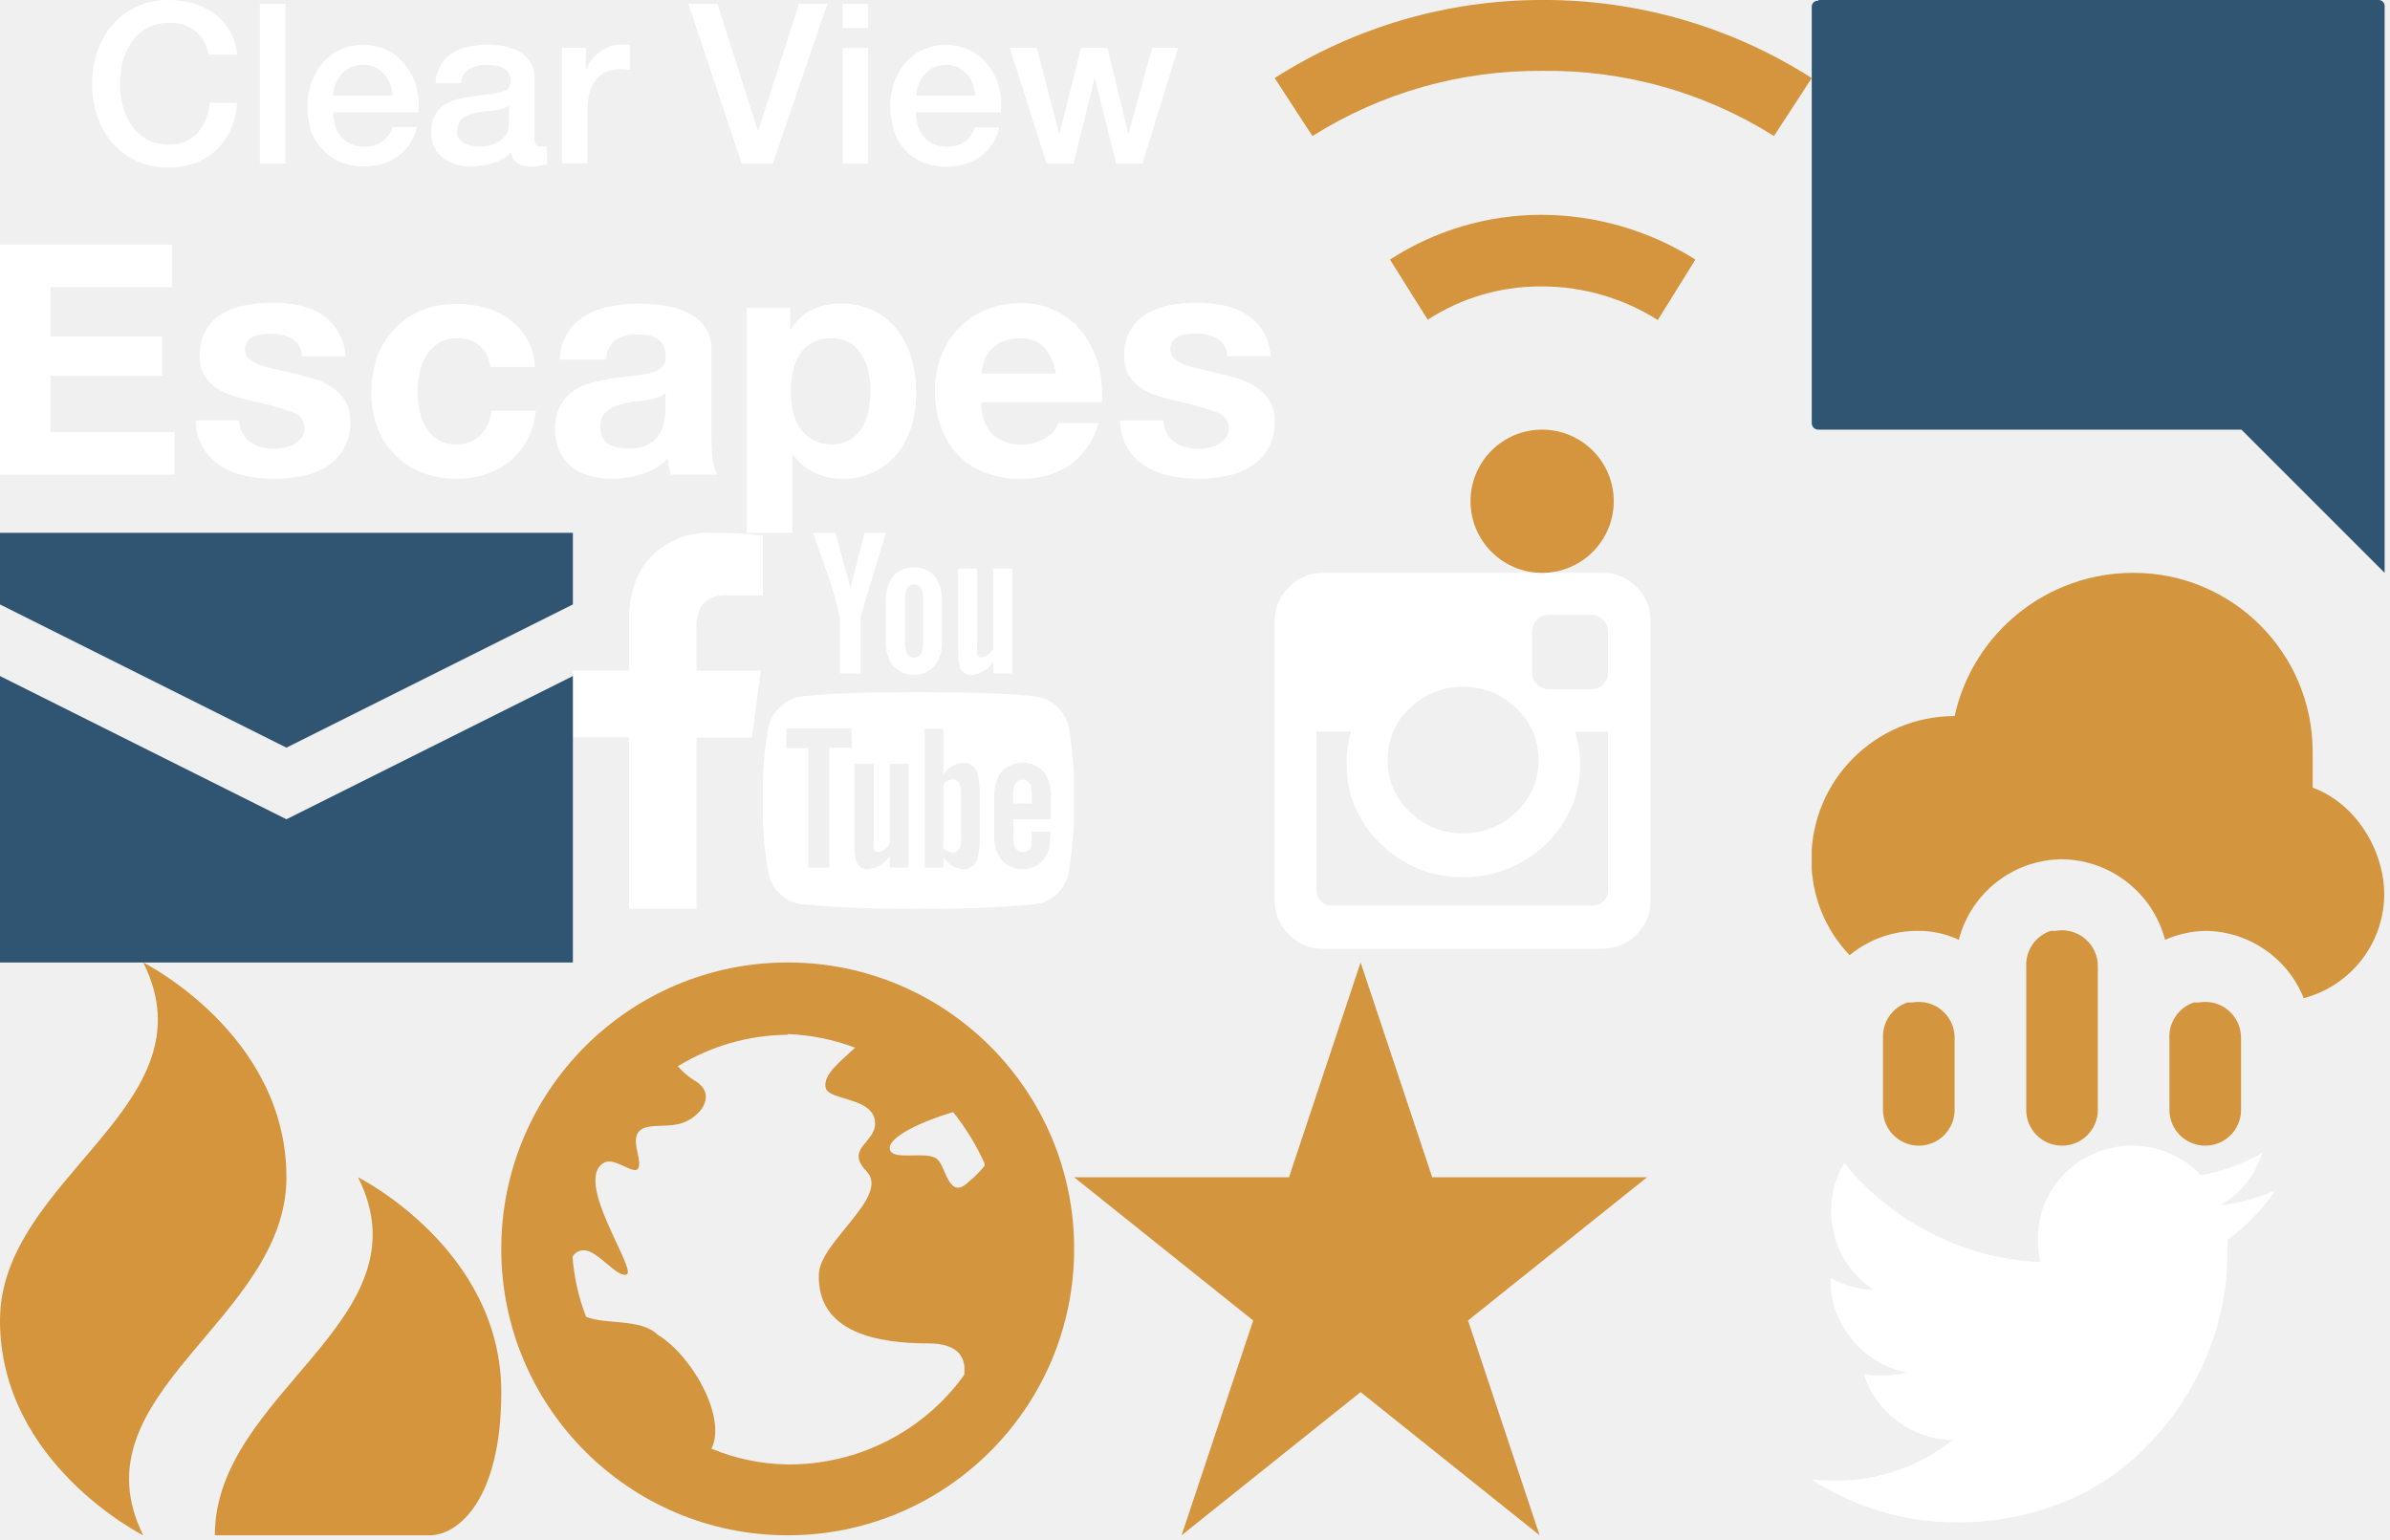
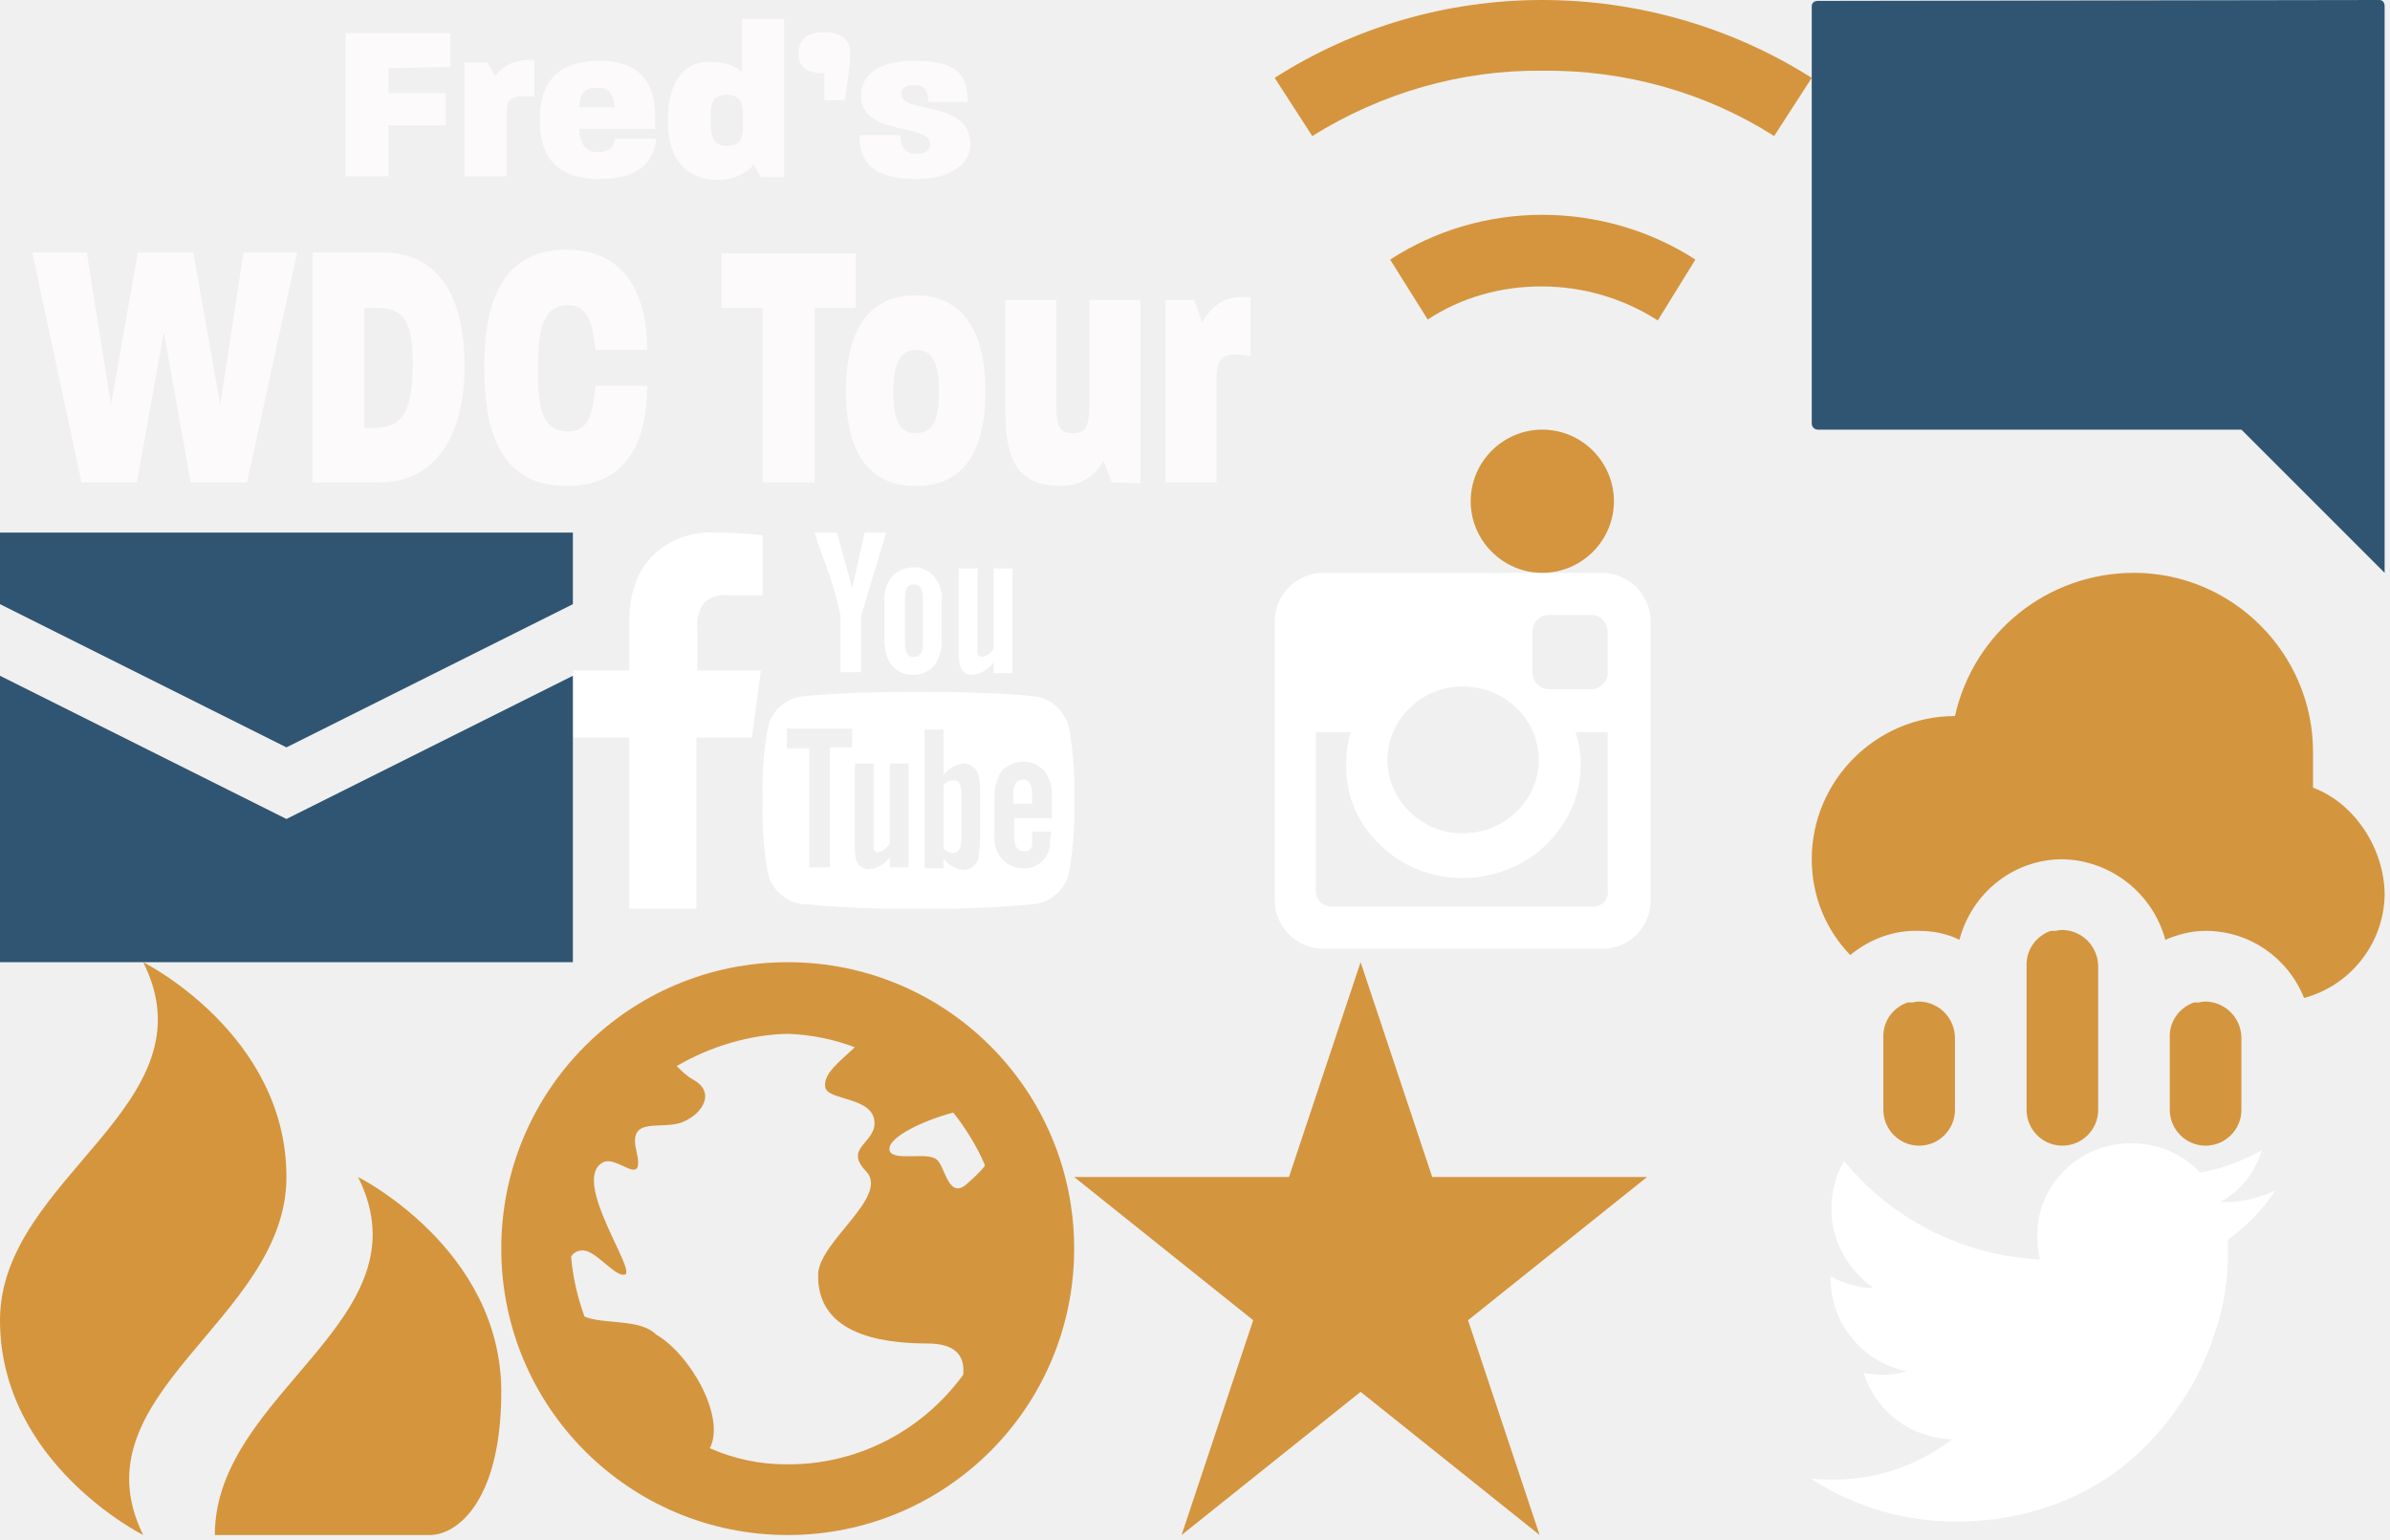
- <svg xmlns="http://www.w3.org/2000/svg" width="267" height="172" viewBox="0 0 267 172">
-   <svg id="clear-view-escapes" data-name="Layer 1" width="142.4" height="59.53" viewBox="0 0 142.4 59.53">
-     <defs>
-       <style>.acls-1{fill:#fff}</style>
-     </defs>
-     <path class="acls-1" d="M19.5 27.52v4.75H5.93v5.51h12.45v4.39H5.93v6.3h13.85v4.75H.28v-25.7H19.5zM27.36 48.59a3 3 0 0 0 .88 1 3.78 3.78 0 0 0 1.24.56 5.84 5.84 0 0 0 1.46.18 5.46 5.46 0 0 0 1.13-.13 3.86 3.86 0 0 0 1.08-.4 2.47 2.47 0 0 0 .85-.75 1.89 1.89 0 0 0 .32-1.13 1.91 1.91 0 0 0-1.53-1.73 30.59 30.59 0 0 0-4.3-1.19q-1.12-.25-2.18-.59a7.38 7.38 0 0 1-1.89-.9 4.35 4.35 0 0 1-1.33-1.4 4 4 0 0 1-.5-2.07 5.6 5.6 0 0 1 .7-3 5.16 5.16 0 0 1 1.85-1.82 8.13 8.13 0 0 1 2.59-.94 15.92 15.92 0 0 1 3-.27 14.79 14.79 0 0 1 2.93.29 7.77 7.77 0 0 1 2.54 1 5.83 5.83 0 0 1 1.8 1.88 6.11 6.11 0 0 1 .89 2.82H34a2.24 2.24 0 0 0-1.12-2 5.1 5.1 0 0 0-2.37-.52 8.77 8.77 0 0 0-.94.05 3.15 3.15 0 0 0-.92.23 1.91 1.91 0 0 0-.7.52 1.38 1.38 0 0 0-.29.92 1.4 1.4 0 0 0 .5 1.12 3.88 3.88 0 0 0 1.31.7 16.38 16.38 0 0 0 1.85.49l2.18.49a21.57 21.57 0 0 1 2.18.61 7.2 7.2 0 0 1 1.89 1 4.63 4.63 0 0 1 1.33 1.48 4.34 4.34 0 0 1 .5 2.18 5.65 5.65 0 0 1-2.66 5.07A7.9 7.9 0 0 1 34 53.37a15.9 15.9 0 0 1-3.11.31 15.36 15.36 0 0 1-3.17-.32A8.35 8.35 0 0 1 25 52.27a6.17 6.17 0 0 1-2-2 6.25 6.25 0 0 1-.85-3.11H27a2.8 2.8 0 0 0 .36 1.43zM51.27 38a3.59 3.59 0 0 0-2.05.56A4.45 4.45 0 0 0 47.87 40a6.23 6.23 0 0 0-.74 1.94 10.54 10.54 0 0 0-.21 2.06 10.11 10.11 0 0 0 .21 2 6.32 6.32 0 0 0 .7 1.89 4 4 0 0 0 1.31 1.39 3.61 3.61 0 0 0 2 .54 3.75 3.75 0 0 0 2.83-1 4.86 4.86 0 0 0 1.24-2.75h4.93a8.43 8.43 0 0 1-2.88 5.65 9.29 9.29 0 0 1-6.08 1.94 10.16 10.16 0 0 1-3.83-.7 8.49 8.49 0 0 1-3-2 8.92 8.92 0 0 1-1.91-3 10.42 10.42 0 0 1-.68-3.83 12.4 12.4 0 0 1 .63-4 9 9 0 0 1 1.9-3.13 8.49 8.49 0 0 1 3-2.1 10.15 10.15 0 0 1 4-.76 11.63 11.63 0 0 1 3.19.43 8.49 8.49 0 0 1 2.73 1.31 6.79 6.79 0 0 1 2.83 5.31h-5A3.43 3.43 0 0 0 51.27 38zM62.82 40.33a5.93 5.93 0 0 1 .9-3 6.13 6.13 0 0 1 2-1.91 8.83 8.83 0 0 1 2.75-1 15.71 15.71 0 0 1 3.08-.31 20.85 20.85 0 0 1 2.84.2 8.72 8.72 0 0 1 2.63.77A5.18 5.18 0 0 1 79 36.67a4.47 4.47 0 0 1 .76 2.72v9.68a19.49 19.49 0 0 0 .14 2.41 4.34 4.34 0 0 0 .5 1.73h-5.19a6.77 6.77 0 0 1-.21-.88 7.44 7.44 0 0 1-.13-.92A6.64 6.64 0 0 1 72 53.17a11.55 11.55 0 0 1-3.38.5 9.1 9.1 0 0 1-2.48-.32 5.68 5.68 0 0 1-2-1 4.69 4.69 0 0 1-1.35-1.73 5.84 5.84 0 0 1-.49-2.48 5.42 5.42 0 0 1 .56-2.61 4.66 4.66 0 0 1 1.44-1.64 6.44 6.44 0 0 1 2-.92 21.75 21.75 0 0 1 2.29-.49q1.15-.18 2.27-.29a13.74 13.74 0 0 0 2-.32 3.43 3.43 0 0 0 1.37-.63 1.38 1.38 0 0 0 .4-1.24 2.72 2.72 0 0 0-.27-1.31 2 2 0 0 0-.72-.69 2.86 2.86 0 0 0-1-.36 8.61 8.61 0 0 0-1.28-.09 3.88 3.88 0 0 0-2.37.65 2.89 2.89 0 0 0-1 2.16h-5.17zm11.8 3.78a2.28 2.28 0 0 1-.81.45 8.28 8.28 0 0 1-1 .27c-.41.07-.81.17-1.2.17s-.82.11-1.22.18a9.24 9.24 0 0 0-1.13.29 3.34 3.34 0 0 0-1 .49 2.3 2.3 0 0 0-.67.77 2.49 2.49 0 0 0-.25 1.19 2.4 2.4 0 0 0 .25 1.15 1.93 1.93 0 0 0 .68.74 2.9 2.9 0 0 0 1 .38 6.48 6.48 0 0 0 1.19.11 4.51 4.51 0 0 0 2.34-.5 3.36 3.36 0 0 0 1.22-1.21 3.87 3.87 0 0 0 .49-1.42 10.06 10.06 0 0 0 .12-1.17v-1.89zM88.56 34.6V37h.07A5.62 5.62 0 0 1 91 34.78a7.29 7.29 0 0 1 3.17-.68 8.07 8.07 0 0 1 3.78.83 7.82 7.82 0 0 1 2.63 2.2 9.31 9.31 0 0 1 1.55 3.19 14.19 14.19 0 0 1 .5 3.8 12.82 12.82 0 0 1-.5 3.6 9.18 9.18 0 0 1-1.53 3.06 7.58 7.58 0 0 1-2.6 2.11 7.69 7.69 0 0 1-3.58.79 7.23 7.23 0 0 1-3.18-.7 6 6 0 0 1-2.39-2.07h-.04v8.82H83.7V34.6h4.86zm6.64 14.76A4.09 4.09 0 0 0 96.56 48a5.43 5.43 0 0 0 .74-1.89 11.19 11.19 0 0 0 .22-2.2 10.32 10.32 0 0 0-.23-2.2 5.86 5.86 0 0 0-.77-1.92 4.33 4.33 0 0 0-1.39-1.37 3.87 3.87 0 0 0-2.08-.42 3.94 3.94 0 0 0-2.11.52 4.22 4.22 0 0 0-1.37 1.35 5.6 5.6 0 0 0-.74 1.91 11.3 11.3 0 0 0-.2 2.22 10.31 10.31 0 0 0 .23 2.2 5.69 5.69 0 0 0 .76 1.8 4.36 4.36 0 0 0 5.58 1.36zM111.15 48.75a5.24 5.24 0 0 0 6 .34 3.21 3.21 0 0 0 1.37-1.64H123a8.54 8.54 0 0 1-3.31 4.79 9.75 9.75 0 0 1-5.4 1.44 10.6 10.6 0 0 1-4-.7 8.22 8.22 0 0 1-3-2 9 9 0 0 1-1.89-3.09 11.34 11.34 0 0 1-.67-4 10.84 10.84 0 0 1 .68-3.89 9 9 0 0 1 4.95-5.18 9.63 9.63 0 0 1 3.87-.76 8.84 8.84 0 0 1 4.14.92 8.26 8.26 0 0 1 2.9 2.46A10.14 10.14 0 0 1 123 41a13.14 13.14 0 0 1 .36 4.14H109.9a5.16 5.16 0 0 0 1.25 3.61zm5.78-9.75a3.59 3.59 0 0 0-2.79-1 4.45 4.45 0 0 0-2 .41 3.89 3.89 0 0 0-1.3 1 3.77 3.77 0 0 0-.68 1.3 5.83 5.83 0 0 0-.23 1.22h8.31a5.91 5.91 0 0 0-1.31-2.93zM130.64 48.59a3 3 0 0 0 .88 1 3.78 3.78 0 0 0 1.24.56 5.83 5.83 0 0 0 1.46.18 5.46 5.46 0 0 0 1.13-.13 3.86 3.86 0 0 0 1.08-.4 2.47 2.47 0 0 0 .81-.72 1.89 1.89 0 0 0 .32-1.13 1.91 1.91 0 0 0-1.56-1.76 30.55 30.55 0 0 0-4.22-1.19q-1.11-.25-2.18-.59a7.39 7.39 0 0 1-1.89-.9 4.36 4.36 0 0 1-1.33-1.4 4 4 0 0 1-.5-2.07 5.6 5.6 0 0 1 .7-3 5.18 5.18 0 0 1 1.85-1.82 8.13 8.13 0 0 1 2.59-.94 15.91 15.91 0 0 1 3-.27 14.79 14.79 0 0 1 2.93.29 7.77 7.77 0 0 1 2.54 1 5.84 5.84 0 0 1 1.85 1.82 6.11 6.11 0 0 1 .88 2.86h-4.86a2.24 2.24 0 0 0-1.12-2 5.1 5.1 0 0 0-2.37-.52 8.77 8.77 0 0 0-.94.05 3.15 3.15 0 0 0-.92.23 1.9 1.9 0 0 0-.7.52 1.38 1.38 0 0 0-.29.92 1.4 1.4 0 0 0 .5 1.12 3.87 3.87 0 0 0 1.31.7 16.33 16.33 0 0 0 1.85.49l2.1.51a21.57 21.57 0 0 1 2.18.61 7.18 7.18 0 0 1 1.89 1 4.63 4.63 0 0 1 1.33 1.48 4.33 4.33 0 0 1 .5 2.18 5.65 5.65 0 0 1-2.68 5.04 7.89 7.89 0 0 1-2.72 1.06 15.9 15.9 0 0 1-3.11.31 15.35 15.35 0 0 1-3.17-.32 8.35 8.35 0 0 1-2.75-1.08 6.18 6.18 0 0 1-2-2 6.25 6.25 0 0 1-.85-3.11h4.86a2.8 2.8 0 0 0 .38 1.42zM23.64 6.29a6.36 6.36 0 0 0-.55-1.43 4 4 0 0 0-.9-1.12A4 4 0 0 0 20.9 3a5.11 5.11 0 0 0-1.71-.26 5 5 0 0 0-2.46.58A4.84 4.84 0 0 0 15 4.85a6.93 6.93 0 0 0-1 2.19 10.16 10.16 0 0 0 0 5 6.92 6.92 0 0 0 1 2.19 4.83 4.83 0 0 0 1.69 1.54 5 5 0 0 0 2.46.57A4.44 4.44 0 0 0 21 16a4.12 4.12 0 0 0 1.38-1 4.71 4.71 0 0 0 .9-1.49 7.13 7.13 0 0 0 .43-1.83h3.05a8.48 8.48 0 0 1-.69 2.93 7.17 7.17 0 0 1-1.59 2.29 7 7 0 0 1-2.35 1.49 8.14 8.14 0 0 1-3 .53 8.43 8.43 0 0 1-3.59-.74 7.88 7.88 0 0 1-2.69-2 9 9 0 0 1-1.69-3 11 11 0 0 1-.59-3.63 11 11 0 0 1 .59-3.6 9 9 0 0 1 1.69-3 8 8 0 0 1 2.69-2 8.29 8.29 0 0 1 3.65-.76A9.46 9.46 0 0 1 22 .6a7.31 7.31 0 0 1 2.34 1.2A6.23 6.23 0 0 1 26 3.72a6.66 6.66 0 0 1 .78 2.58h-3.14zM29.31.62h2.85v17.85h-2.85V.62zM37.49 12.74a5 5 0 0 0 .21 1.45 3.57 3.57 0 0 0 .64 1.23 3.06 3.06 0 0 0 1.08.84 3.54 3.54 0 0 0 1.55.31A3.42 3.42 0 0 0 43 16a3.17 3.17 0 0 0 1.14-1.61h2.7a5.36 5.36 0 0 1-2.1 3.26 5.71 5.71 0 0 1-1.74.85 7 7 0 0 1-2 .29 6.85 6.85 0 0 1-2.7-.5 5.58 5.58 0 0 1-2-1.4 5.93 5.93 0 0 1-1.3-2.12 8.74 8.74 0 0 1-.36-2.77 7.79 7.79 0 0 1 .44-2.61 6.68 6.68 0 0 1 1.25-2.18 5.86 5.86 0 0 1 4.56-2 5.8 5.8 0 0 1 2.74.64 6 6 0 0 1 2 1.69 6.84 6.84 0 0 1 1.17 2.39 7.42 7.42 0 0 1 .2 2.81h-9.5zm6.65-1.88a4.61 4.61 0 0 0-.29-1.3 3.47 3.47 0 0 0-.65-1.09 3.23 3.23 0 0 0-1-.75 3 3 0 0 0-1.31-.29 3.42 3.42 0 0 0-1.36.26 3.11 3.11 0 0 0-1.05.73 3.59 3.59 0 0 0-.7 1.09 3.78 3.78 0 0 0-.29 1.35h6.65zM60 15.59a1.51 1.51 0 0 0 .14.75.58.58 0 0 0 .54.23H61a1.85 1.85 0 0 0 .4 0v2l-.4.04-.49.11-.5.08h-.43a2.75 2.75 0 0 1-1.45-.35 1.74 1.74 0 0 1-.75-1.23 5 5 0 0 1-2.09 1.2 8.22 8.22 0 0 1-2.39.38 5.86 5.86 0 0 1-1.68-.24 4.38 4.38 0 0 1-1.41-.7 3.35 3.35 0 0 1-1-1.18 3.62 3.62 0 0 1-.35-1.68 3.84 3.84 0 0 1 .44-2 3.24 3.24 0 0 1 1.15-1.18 5.21 5.21 0 0 1 1.6-.61q.89-.19 1.79-.29a14.67 14.67 0 0 1 1.48-.21 6.86 6.86 0 0 0 1.24-.21 1.9 1.9 0 0 0 .84-.37 1.27 1.27 0 0 0 .31-.94 1.46 1.46 0 0 0-.26-.9 1.77 1.77 0 0 0-.65-.54 2.82 2.82 0 0 0-.86-.25 6.94 6.94 0 0 0-.9-.06 3.58 3.58 0 0 0-2 .5 2 2 0 0 0-.87 1.55h-2.83a4.29 4.29 0 0 1 .6-2.08 4.14 4.14 0 0 1 1.34-1.33 5.48 5.48 0 0 1 1.84-.7 10.94 10.94 0 0 1 2.1-.2 8.85 8.85 0 0 1 1.88.2 5.34 5.34 0 0 1 1.65.62 3.61 3.61 0 0 1 1.19 1.16A3.19 3.19 0 0 1 60 8.94v6.65zM57.14 12a3.45 3.45 0 0 1-1.6.51q-1 .09-1.9.26a6.12 6.12 0 0 0-.87.21 2.63 2.63 0 0 0-.75.38 1.65 1.65 0 0 0-.51.63 2.14 2.14 0 0 0-.19.94 1.19 1.19 0 0 0 .27.8 2 2 0 0 0 .66.51 3.08 3.08 0 0 0 .85.26 5.3 5.3 0 0 0 .84.07 4.6 4.6 0 0 0 1-.12A3.4 3.4 0 0 0 56 16a2.73 2.73 0 0 0 .81-.76 1.93 1.93 0 0 0 .33-1.14V12zM63.06 5.54h2.68V8h.05a2.88 2.88 0 0 1 .49-1 4.73 4.73 0 0 1 .88-.91 4.4 4.4 0 0 1 1.14-.66 3.41 3.41 0 0 1 1.28-.25 6.21 6.21 0 0 1 .69 0h.39V8L70 7.93a5.06 5.06 0 0 0-.61 0 3.28 3.28 0 0 0-1.36.29 3.13 3.13 0 0 0-1.09.78 4.16 4.16 0 0 0-.75 1.39 6 6 0 0 0-.27 1.9v6.15h-2.86V5.54zM77.19.62h3.25l4.48 14.13H85L89.54.62h3.17l-6.1 17.85h-3.47zM94.42.62h2.85v2.7h-2.85V.62zm0 4.93h2.85v12.92h-2.85V5.54zM102.59 12.74a5 5 0 0 0 .21 1.45 3.57 3.57 0 0 0 .64 1.23 3.06 3.06 0 0 0 1.08.84 3.54 3.54 0 0 0 1.55.31 3.42 3.42 0 0 0 2-.54 3.18 3.18 0 0 0 1.14-1.61h2.7a5.36 5.36 0 0 1-2.1 3.26 5.71 5.71 0 0 1-1.74.85 7 7 0 0 1-2 .29 6.85 6.85 0 0 1-2.7-.5 5.58 5.58 0 0 1-2-1.4 5.93 5.93 0 0 1-1.22-2.15 8.73 8.73 0 0 1-.41-2.77 7.77 7.77 0 0 1 .44-2.61 6.69 6.69 0 0 1 1.25-2.18 5.86 5.86 0 0 1 4.56-2 5.79 5.79 0 0 1 2.74.64 6 6 0 0 1 2 1.69 6.85 6.85 0 0 1 1.16 2.41 7.42 7.42 0 0 1 .19 2.81h-9.5zm6.65-1.88a4.6 4.6 0 0 0-.29-1.3 3.48 3.48 0 0 0-.65-1.09 3.22 3.22 0 0 0-1-.75 3 3 0 0 0-1.3-.28 3.43 3.43 0 0 0-1.36.26 3.12 3.12 0 0 0-1 .73 3.6 3.6 0 0 0-.7 1.09 3.8 3.8 0 0 0-.29 1.35h6.65zM113.1 5.54h3l2.53 9.65 2.42-9.65H124l2.33 9.65L129 5.54h2.9l-4 12.93h-2.93l-2.4-9.6-2.37 9.6h-3z" transform="translate(-.28 -.19)" />
-   </svg>
-   <svg id="comment" data-name="Layer 1" width="64" height="64" viewBox="0 0 64 64" x="202.4">
-     <defs>
-       <style>.bcls-1{fill:#2f5572}</style>
-     </defs>
-     <path class="bcls-1" d="M.72.08A.67.67 0 0 0 0 .8v46.48a.72.72 0 0 0 .72.72H48l16 16V.72a.67.67 0 0 0-.72-.72H.8z" />
-   </svg>
-   <svg id="facebook" data-name="Layer 1" width="21.23" height="42.01" viewBox="0 0 21.23 42.01" x="64" y="59.53">
-     <defs>
-       <style>.ccls-1{fill:#fff}</style>
-     </defs>
-     <path class="ccls-1" d="M21.23.31V7H17.4a3.55 3.55 0 0 0-2.85.91 4.26 4.26 0 0 0-.74 2.72v4.77H21l-1 7.47h-6.19V42H6.27V22.85H0v-7.47h6.27V9.85q0-4.69 2.55-7.28A9 9 0 0 1 15.63 0a39.57 39.57 0 0 1 5.6.31z" />
-   </svg>
-   <svg id="fire" data-name="Layer 1" width="56" height="64" viewBox="0 0 56 64" y="107.53">
-     <defs>
-       <style>.dcls-1{fill:#d4953d}</style>
-     </defs>
-     <path class="dcls-1" d="M16 0C24 16 0 24 0 40s16 24 16 24C8.16 48.16 32 40 32 24S16 0 16 0zm24 24c8 16-16 24-16 40h24c3.2 0 8-4 8-16 0-16-16-24-16-24z" />
-   </svg>
-   <svg id="globe" data-name="Layer 1" width="64" height="64" viewBox="0 0 64 64" x="56" y="107.53">
-     <defs>
-       <style>.ecls-1{fill:#d4953f}</style>
-     </defs>
-     <path class="ecls-1" d="M32 0a32 32 0 1 0 32 32A32 32 0 0 0 32 0zm0 8a23.75 23.75 0 0 1 7.52 1.52c-1.68 1.6-3.6 3-3.28 4.48s5.52 1 5.52 4c0 2.16-3.36 2.8-1 5.28 2.8 2.8-5.12 7.84-5.28 11.52-.24 6.64 6.72 7.76 12.24 7.76 3.36 0 4.24 1.6 4 3.52a24.07 24.07 0 0 1-19.76 10 22.94 22.94 0 0 1-8.48-1.76c1.76-3.52-2.24-10.48-6-12.72-1.84-1.84-5.76-1.12-8-2a23.49 23.49 0 0 1-1.52-6.72 1.42 1.42 0 0 1 1.28-.72c1.52 0 3.6 3 4.72 2.72 1.4-.32-5.96-10.48-2.52-12.48 1.6-1 4.8 3.12 3.76-1.28-1-4.08 2.88-2.24 5.28-3.28 2.08-.88 3.6-3.28 1-4.72a8.55 8.55 0 0 1-1.76-1.52A23.75 23.75 0 0 1 32 8.08V8zm18.48 8.72A26.46 26.46 0 0 1 54 22.48v.24a11.78 11.78 0 0 1-1.76 1.76C50 26.72 49.68 22.8 48.72 22c-1-1-4.8.16-5.28-1-.56-1.48 4-3.4 7.04-4.28z" />
-   </svg>
-   <svg id="instagram" data-name="Layer 1" width="42.01" height="42.01" viewBox="0 0 42.01 42.01" x="142.4" y="64">
-     <defs>
-       <style>.fcls-1{fill:#fff}</style>
-     </defs>
-     <path class="fcls-1" d="M37.25 35.49V17.77h-3.69a11.77 11.77 0 0 1 .57 3.58 12.12 12.12 0 0 1-1.75 6.36 12.76 12.76 0 0 1-4.76 4.59 13.13 13.13 0 0 1-6.56 1.7 12.78 12.78 0 0 1-9.19-3.71 12 12 0 0 1-3.83-9 11.77 11.77 0 0 1 .49-3.56H4.68v17.76a1.63 1.63 0 0 0 1.6 1.67h29.3a1.63 1.63 0 0 0 1.17-.47 1.59 1.59 0 0 0 .5-1.2zm-7.77-14.57A7.75 7.75 0 0 0 27 15.14a8.28 8.28 0 0 0-6-2.4 8.25 8.25 0 0 0-5.91 2.39 7.75 7.75 0 0 0-2.47 5.78 7.75 7.75 0 0 0 2.47 5.79A8.25 8.25 0 0 0 21 29.1a8.28 8.28 0 0 0 6-2.4 7.75 7.75 0 0 0 2.48-5.78zm7.76-9.84V6.56a1.84 1.84 0 0 0-.54-1.31 1.8 1.8 0 0 0-1.31-.56h-4.78a1.8 1.8 0 0 0-1.31.56 1.84 1.84 0 0 0-.54 1.31v4.52A1.87 1.87 0 0 0 30.6 13h4.8a1.87 1.87 0 0 0 1.85-1.89zM42 5.39v31.23A5.41 5.41 0 0 1 36.62 42H5.39a5.19 5.19 0 0 1-3.8-1.59A5.19 5.19 0 0 1 0 36.62V5.39a5.19 5.19 0 0 1 1.59-3.8A5.19 5.19 0 0 1 5.39 0h31.23a5.19 5.19 0 0 1 3.8 1.59A5.19 5.19 0 0 1 42 5.39z" />
-   </svg>
-   <svg id="mail" data-name="Layer 1" width="64" height="48" viewBox="0 0 64 48" y="59.53">
-     <defs>
-       <style>.gcls-1{fill:#2f5572}</style>
-     </defs>
-     <path class="gcls-1" d="M0 0v8l32 16L64 8V0H0zm0 16v32h64V16L32 32z" />
-   </svg>
-   <svg id="rain" data-name="Layer 1" width="64" height="64" viewBox="0 0 64 64" x="202.4" y="64">
-     <defs>
-       <style>.hcls-1{fill:#d4953f}</style>
-     </defs>
-     <path class="hcls-1" d="M36 0a20.42 20.42 0 0 0-20 16A16 16 0 0 0 0 32a15.4 15.4 0 0 0 4.27 10.72A11.88 11.88 0 0 1 12 40a10.51 10.51 0 0 1 4.47 1A12 12 0 0 1 28 32a12.06 12.06 0 0 1 11.51 9A11.84 11.84 0 0 1 44 40a11.94 11.94 0 0 1 11 7.52A12.07 12.07 0 0 0 64 36c0-5.2-3.36-10.32-8-12v-4A20 20 0 0 0 36 0zm-9.27 40A4 4 0 0 0 24 44v16a4 4 0 1 0 8 0V44a4 4 0 0 0-4.71-4h-.56zm-16 8A4 4 0 0 0 8 52v8a4 4 0 1 0 8 0v-8a4 4 0 0 0-4.71-4h-.54zm32 0A4 4 0 0 0 40 52v8a4 4 0 1 0 8 0v-8a4 4 0 0 0-4.71-4h-.58z" transform="translate(-.04)" />
-   </svg>
-   <svg id="star" data-name="Layer 1" width="64" height="64" viewBox="0 0 64 64" x="120" y="107.53">
-     <defs>
-       <style>.icls-1{fill:#d4953f}</style>
-     </defs>
-     <path class="icls-1" d="M32 0l-8 24H0l20 16-8 24 20-16 20 16-8-24 20-16H40z" />
-   </svg>
-   <svg id="twitter" data-name="Layer 1" width="51.78" height="42.06" viewBox="0 0 51.78 42.06" x="202.4" y="128">
-     <defs>
-       <style>.jcls-1{fill:#fff}</style>
-     </defs>
-     <path class="jcls-1" d="M51.78 5a22.23 22.23 0 0 1-5.32 5.52v1.38a30.15 30.15 0 0 1-1.25 8.53 30.81 30.81 0 0 1-3.76 8.13 32.1 32.1 0 0 1-6.06 6.92 27 27 0 0 1-8.48 4.8 31 31 0 0 1-10.62 1.8A29.47 29.47 0 0 1 0 37.29a22.71 22.71 0 0 0 2.56.13 20.78 20.78 0 0 0 13.17-4.53 10.63 10.63 0 0 1-9.92-7.36 13.45 13.45 0 0 0 2 .16 11 11 0 0 0 2.79-.36 10.44 10.44 0 0 1-6.09-3.67 10.25 10.25 0 0 1-2.41-6.75v-.13a10.52 10.52 0 0 0 4.8 1.34 10.6 10.6 0 0 1-3.45-3.78 10.34 10.34 0 0 1-1.28-5.07 10.4 10.4 0 0 1 1.45-5.33 30.08 30.08 0 0 0 9.71 7.83A29.57 29.57 0 0 0 25.53 13a11.79 11.79 0 0 1-.26-2.43 10.23 10.23 0 0 1 3-7.48 10.64 10.64 0 0 1 15 0l.21.22A20.81 20.81 0 0 0 50.33.8a10.3 10.3 0 0 1-4.67 5.85A21.14 21.14 0 0 0 51.78 5z" />
-   </svg>
-   <svg id="wifi" data-name="Layer 1" width="60" height="64" viewBox="0 0 60 64" x="142.4">
-     <defs>
-       <style>.kcls-1{fill:#d4953e}</style>
-     </defs>
-     <path class="kcls-1" d="M29.88 0A55.39 55.39 0 0 0 0 8.72l4.22 6.48a47.32 47.32 0 0 1 25.66-7.28 47.31 47.31 0 0 1 25.9 7.28L60 8.72A55.53 55.53 0 0 0 29.88 0zm0 24a31.08 31.08 0 0 0-17 5l4.22 6.72A23.09 23.09 0 0 1 29.8 32a24.17 24.17 0 0 1 13 3.76L47 29a32.37 32.37 0 0 0-17.2-5h.07zm0 24a8 8 0 1 0 8 8 8 8 0 0 0-8-8z" />
-   </svg>
-   <svg id="youtube" data-name="Layer 1" width="34.75" height="42" viewBox="0 0 34.75 42" x="85.23" y="59.53">
-     <defs>
-       <style>.lcls-1{fill:#fff}</style>
-     </defs>
-     <path class="lcls-1" d="M22.13 29.15v5q0 1.57-.91 1.57a1.5 1.5 0 0 1-1.06-.52v-7.11a1.5 1.5 0 0 1 1.06-.54q.91 0 .91 1.6zm7.92 0v1.08h-2.1v-1.06q0-1.59 1.06-1.59t1 1.59zM7.42 24h2.5v-2.14h-7.3v2.2h2.46V37.4h2.34V24zm6.75 13.4h2.09V25.82h-2.09v8.86a1.86 1.86 0 0 1-1.31 1 .48.48 0 0 1-.49-.47 6.52 6.52 0 0 1 0-.82v-8.57h-2.14V35a5.79 5.79 0 0 0 .19 1.71 1.26 1.26 0 0 0 1.36.87 3.43 3.43 0 0 0 2.39-1.43v1.25zm10.05-3.47v-4.6A8.33 8.33 0 0 0 24 27a1.63 1.63 0 0 0-1.67-1.31A2.82 2.82 0 0 0 20.16 27v-5.1h-2.08v15.5h2.09v-1.13a2.91 2.91 0 0 0 2.18 1.31A1.62 1.62 0 0 0 24 36.27a8.61 8.61 0 0 0 .22-2.35zm7.92-.24v-.3H30a11.6 11.6 0 0 1 0 1.43.9.9 0 0 1-.94.85q-1.08 0-1.08-1.61V32h4.19v-2.41a4.65 4.65 0 0 0-.66-2.72 3.2 3.2 0 0 0-5 0 4.52 4.52 0 0 0-.66 2.72v4.05a4.4 4.4 0 0 0 .66 2.72 3 3 0 0 0 2.49 1.2 2.9 2.9 0 0 0 3-2.51 10.31 10.31 0 0 0 .09-1.36zM17.89 12.3V7.38q0-1.61-1-1.61t-1 1.61v4.92q0 1.64 1 1.64t1-1.64zm16.85 17.6a40.6 40.6 0 0 1-.61 8.2 4.45 4.45 0 0 1-1.36 2.32 4.1 4.1 0 0 1-2.39 1.08 125.31 125.31 0 0 1-13 .49 125.31 125.31 0 0 1-13-.49A4.15 4.15 0 0 1 2 40.42 4.28 4.28 0 0 1 .63 38.1 39.76 39.76 0 0 1 0 29.9a40.6 40.6 0 0 1 .61-8.2A4.45 4.45 0 0 1 2 19.37a4.25 4.25 0 0 1 2.41-1.1q4.29-.47 13-.47t13 .47a4.4 4.4 0 0 1 3.75 3.42 39.76 39.76 0 0 1 .58 8.21zM11.35 0h2.39l-2.83 9.35v6.35H8.57V9.35a39.68 39.68 0 0 0-1.43-5Q6.27 2 5.61 0H8.1l1.67 6.16zM20 7.8v4.1a4.59 4.59 0 0 1-.66 2.76 2.88 2.88 0 0 1-2.49 1.19 2.9 2.9 0 0 1-2.46-1.19 4.68 4.68 0 0 1-.66-2.76V7.8a4.59 4.59 0 0 1 .66-2.74 2.9 2.9 0 0 1 2.46-1.19 2.88 2.88 0 0 1 2.49 1.19A4.59 4.59 0 0 1 20 7.8zM27.87 4v11.7h-2.13v-1.27a3.37 3.37 0 0 1-2.41 1.45A1.31 1.31 0 0 1 22 15a6 6 0 0 1-.19-1.76V4h2.13v8.6a6.14 6.14 0 0 0 0 .82.49.49 0 0 0 .47.52 1.87 1.87 0 0 0 1.31-1V4h2.16z" />
-   </svg>
+ <svg xmlns="http://www.w3.org/2000/svg" version="1.1" id="youtube" x="0px" y="0px" viewBox="0 0 267 172" style="enable-background:new 0 0 267 172;" xml:space="preserve">
+   <style type="text/css">
+ 	.st0{fill:#2F5572;}
+ 	.st1{fill:#FFFFFF;}
+ 	.st2{fill:#D4953D;}
+ 	.st3{fill:#D4953F;}
+ 	.st4{fill:#D4953E;}
+ 	.st5{fill:#FCFAFB;}
+ </style>
+   <path class="st0" d="M203.1,0.1c-0.4,0-0.7,0.2-0.7,0.6v0.1v46.5c0,0.4,0.3,0.7,0.7,0.7l0,0h47.3l16,16V0.7c0-0.4-0.2-0.7-0.6-0.7  h-0.1L203.1,0.1L203.1,0.1z" />
+   <path class="st1" d="M85.2,59.8v6.7h-3.8c-1-0.1-2.1,0.2-2.8,0.9c-0.5,0.8-0.8,1.8-0.7,2.7v4.8H85l-1,7.5h-6.2v19.1h-7.5V82.4H64  v-7.5h6.3v-5.5c0-3.1,0.9-5.6,2.6-7.3c1.8-1.8,4.3-2.7,6.8-2.6C81.5,59.5,83.4,59.6,85.2,59.8z" />
+   <path class="st2" d="M16,107.5c8,16-16,24-16,40s16,24,16,24c-7.8-15.8,16-24,16-40S16,107.5,16,107.5z M40,131.5c8,16-16,24-16,40  h24c3.2,0,8-4,8-16C56,139.5,40,131.5,40,131.5z" />
+   <path class="st3" d="M88,107.5c-17.7,0-32,14.3-32,32s14.3,32,32,32s32-14.3,32-32S105.7,107.5,88,107.5z M88,115.5  c2.6,0.1,5.1,0.6,7.5,1.5c-1.7,1.6-3.6,3-3.3,4.5c0.3,1.5,5.5,1,5.5,4c0,2.2-3.4,2.8-1,5.3c2.8,2.8-5.1,7.8-5.3,11.5  c-0.2,6.6,6.7,7.8,12.2,7.8c3.4,0,4.2,1.6,4,3.5c-4.6,6.3-11.9,10.1-19.8,10c-2.9,0-5.8-0.6-8.5-1.8c1.8-3.5-2.2-10.5-6-12.7  c-1.8-1.8-5.8-1.1-8-2c-0.8-2.2-1.3-4.4-1.5-6.7c0.3-0.5,0.8-0.7,1.3-0.7c1.5,0,3.6,3,4.7,2.7c1.4-0.3-6-10.5-2.5-12.5  c1.6-1,4.8,3.1,3.8-1.3c-1-4.1,2.9-2.2,5.3-3.3c2.1-0.9,3.6-3.3,1-4.7c-0.7-0.4-1.2-0.9-1.8-1.5C79.4,116.9,83.7,115.6,88,115.5  L88,115.5z M106.5,124.3c1.4,1.8,2.6,3.7,3.5,5.8v0.2c-0.5,0.6-1.1,1.2-1.8,1.8c-2.2,2.2-2.6-1.7-3.5-2.5c-1-1-4.8,0.2-5.3-1  C98.9,127.1,103.4,125.1,106.5,124.3z" />
+   <path class="st1" d="M179.6,99.5V81.8H176c0.4,1.2,0.6,2.4,0.6,3.6c0,2.2-0.6,4.4-1.8,6.4c-1.2,1.9-2.8,3.5-4.8,4.6  s-4.3,1.7-6.6,1.7c-3.4,0-6.8-1.3-9.2-3.7c-2.5-2.3-3.9-5.6-3.8-9c0-1.2,0.1-2.4,0.5-3.6H147v17.8c0,0.9,0.7,1.6,1.6,1.7l0,0H178  c0.4,0,0.9-0.2,1.2-0.5C179.5,100.4,179.7,99.9,179.6,99.5z M171.9,84.9c0-2.2-0.9-4.3-2.5-5.8c-1.6-1.6-3.8-2.4-6-2.4  s-4.3,0.8-5.9,2.4c-1.6,1.5-2.5,3.6-2.5,5.8c0,2.2,0.9,4.3,2.5,5.8c1.6,1.6,3.7,2.4,5.9,2.4s4.4-0.8,6-2.4  C171,89.2,171.9,87.1,171.9,84.9z M179.6,75.1v-4.5c0-0.5-0.2-1-0.5-1.3c-0.3-0.4-0.8-0.6-1.3-0.6H173c-0.5,0-1,0.2-1.3,0.6  c-0.3,0.3-0.5,0.8-0.5,1.3v4.5c0,1,0.8,1.9,1.8,1.9l0,0h4.8C178.8,77,179.7,76.1,179.6,75.1L179.6,75.1L179.6,75.1z M184.4,69.4  v31.2c0,3-2.4,5.4-5.4,5.4h-31.2c-1.4,0-2.8-0.6-3.8-1.6s-1.6-2.4-1.6-3.8V69.4c0-1.4,0.6-2.8,1.6-3.8s2.4-1.6,3.8-1.6H179  c1.4,0,2.8,0.6,3.8,1.6S184.4,68,184.4,69.4z" />
+   <path class="st0" d="M0,59.5v8l32,16l32-16v-8H0z M0,75.5v32h64v-32l-32,16L0,75.5z" />
+   <path class="st3" d="M238.4,64c-9.6,0-17.9,6.6-20,16c-8.8,0-16,7.2-16,16c0,4,1.5,7.8,4.3,10.7c2.2-1.8,4.9-2.8,7.7-2.7  c1.5,0,3.1,0.3,4.5,1c1.4-5.3,6.1-9,11.5-9c5.4,0.1,10.1,3.8,11.5,9c1.4-0.6,2.9-1,4.5-1c4.9,0,9.2,3,11,7.5c5.2-1.4,8.9-6.1,9-11.5  c0-5.2-3.4-10.3-8-12v-4C258.4,73,249.4,64,238.4,64z M229.1,104c-1.7,0.6-2.8,2.2-2.7,4v16c0,2.2,1.8,4,4,4s4-1.8,4-4v-16  c0-2.2-1.7-4-3.9-4.1c-0.3,0-0.5,0-0.8,0.1C229.6,104,229.1,104,229.1,104z M213.1,112c-1.7,0.6-2.8,2.2-2.7,4v8c0,2.2,1.8,4,4,4  s4-1.8,4-4v-8c0-2.2-1.7-4-3.9-4.1c-0.3,0-0.5,0-0.8,0.1H213.1L213.1,112z M245.1,112c-1.7,0.6-2.8,2.2-2.7,4v8c0,2.2,1.8,4,4,4  s4-1.8,4-4v-8c0-2.2-1.7-4-3.9-4.1c-0.3,0-0.5,0-0.8,0.1H245.1L245.1,112z" />
+   <path class="st3" d="M152,107.5l-8,24h-24l20,16l-8,24l20-16l20,16l-8-24l20-16h-24L152,107.5z" />
+   <path class="st1" d="M254.2,133c-1.4,2.1-3.2,4-5.3,5.5v1.4c0,2.9-0.4,5.8-1.3,8.5c-0.9,2.9-2.1,5.6-3.8,8.1  c-1.7,2.6-3.7,4.9-6.1,6.9c-2.5,2.1-5.4,3.7-8.5,4.8c-3.4,1.2-7,1.8-10.6,1.8c-5.8,0-11.4-1.6-16.3-4.8c0.9,0.1,1.7,0.1,2.6,0.1  c4.8,0,9.4-1.6,13.2-4.5c-4.5-0.1-8.5-3-9.9-7.4c0.7,0.1,1.3,0.2,2,0.2c0.9,0,1.9-0.1,2.8-0.4c-2.4-0.5-4.6-1.8-6.1-3.7  c-1.6-1.9-2.4-4.3-2.4-6.8v-0.1c1.5,0.8,3.1,1.3,4.8,1.3c-1.4-1-2.6-2.3-3.4-3.8c-0.9-1.6-1.3-3.3-1.3-5.1c0-1.9,0.5-3.7,1.4-5.3  c2.7,3.3,6,5.9,9.7,7.8c3.8,1.9,7.9,3,12.2,3.2c-0.2-0.8-0.3-1.6-0.3-2.4c-0.1-2.8,1-5.5,3-7.5c4.1-4.1,10.9-4.1,15,0l0.2,0.2  c2.4-0.4,4.7-1.3,6.9-2.5c-0.8,2.5-2.4,4.6-4.7,5.8C250.2,134.4,252.2,133.9,254.2,133z" />
+   <path class="st4" d="M172.3,0c-10.6,0-21,3-29.9,8.7l4.2,6.5c7.7-4.8,16.6-7.4,25.7-7.3c9.2-0.1,18.2,2.4,25.9,7.3l4.2-6.5  C193.4,3,182.9,0,172.3,0z M172.3,24c-6,0-11.9,1.7-17,5l4.2,6.7c3.8-2.5,8.2-3.7,12.7-3.7c4.6,0,9.1,1.3,13,3.8l4.2-6.8  C184.3,25.7,178.3,24,172.3,24L172.3,24L172.3,24z M172.3,48c-4.4,0-8,3.6-8,8s3.6,8,8,8s8-3.6,8-8l0,0  C180.3,51.6,176.7,48,172.3,48z" />
+   <path class="st1" d="M107.4,88.7v5c0,1-0.3,1.6-0.9,1.6c-0.4,0-0.8-0.2-1.1-0.5v-7.1c0.3-0.3,0.6-0.5,1.1-0.5  C107.1,87.1,107.4,87.6,107.4,88.7z M115.3,88.7v1.1h-2.1v-1.1c0-1.1,0.4-1.6,1.1-1.6C114.9,87.1,115.3,87.6,115.3,88.7L115.3,88.7z   M92.7,83.5h2.5v-2.1h-7.3v2.2h2.5v13.3h2.3V83.5z M99.4,96.9h2.1V85.3h-2.1v8.9c-0.3,0.5-0.7,0.9-1.3,1c-0.3,0-0.5-0.2-0.5-0.5l0,0  c0-0.3,0-0.5,0-0.8v-8.6h-2.1v9.2c0,0.6,0,1.2,0.2,1.7c0.2,0.6,0.8,0.9,1.4,0.9c1-0.1,1.8-0.6,2.4-1.4  C99.4,95.7,99.4,96.9,99.4,96.9z M109.5,93.5v-4.6c0-0.8,0-1.6-0.2-2.3c-0.2-0.8-0.9-1.3-1.7-1.3c-0.9,0.1-1.7,0.6-2.2,1.3v-5.1  h-2.1V97h2.1v-1.1c0.5,0.7,1.3,1.2,2.2,1.3c0.8,0,1.5-0.5,1.7-1.3C109.4,95,109.5,94.2,109.5,93.5L109.5,93.5z M117.4,93.2v-0.3  h-2.1c0,0.5,0,1,0,1.4c0,0.5-0.4,0.9-0.9,0.8c-0.7,0-1.1-0.5-1.1-1.6v-2.1h4.2V89c0.1-1-0.2-1.9-0.7-2.7c-1.1-1.4-3.1-1.6-4.5-0.5  c-0.2,0.1-0.4,0.3-0.5,0.5c-0.5,0.8-0.7,1.8-0.7,2.7v4.1c-0.1,1,0.1,1.9,0.7,2.7c0.6,0.8,1.5,1.2,2.5,1.2c1.5,0.1,2.8-1,3-2.5  C117.3,94.1,117.3,93.7,117.4,93.2L117.4,93.2z M103.1,71.8v-4.9c0-1.1-0.3-1.6-1-1.6s-1,0.5-1,1.6v4.9c0,1.1,0.3,1.6,1,1.6  S103.1,72.9,103.1,71.8z M120,89.4c0.1,2.7-0.1,5.5-0.6,8.2c-0.2,0.9-0.7,1.7-1.4,2.3c-0.7,0.6-1.5,1-2.4,1.1  c-4.3,0.4-8.7,0.6-13,0.5c-4.3,0.1-8.7-0.1-13-0.5c-0.9-0.1-1.7-0.5-2.4-1.1c-0.7-0.6-1.2-1.4-1.4-2.3c-0.5-2.7-0.7-5.5-0.6-8.2  c-0.1-2.7,0.1-5.5,0.6-8.2c0.2-0.9,0.7-1.7,1.4-2.3c0.7-0.6,1.5-1,2.4-1.1c2.9-0.3,7.2-0.5,13-0.5s10.1,0.2,13,0.5  c1.8,0.2,3.3,1.6,3.8,3.4C119.9,83.9,120.1,86.7,120,89.4z M96.6,59.5H99l-2.8,9.3v6.3h-2.3v-6.3c-0.4-1.7-0.8-3.4-1.4-5  s-1.1-3-1.5-4.3h2.5l1.7,6.2L96.6,59.5z M105.2,67.3v4.1c0.1,1-0.2,1.9-0.7,2.8c-0.6,0.8-1.5,1.2-2.5,1.2s-1.9-0.4-2.5-1.2  c-0.5-0.8-0.7-1.8-0.7-2.8v-4.1c-0.1-1,0.2-1.9,0.7-2.7c0.6-0.8,1.5-1.2,2.5-1.2c1-0.1,1.9,0.4,2.5,1.2  C105.1,65.4,105.3,66.4,105.2,67.3z M113.1,63.5v11.7H111V74c-0.6,0.8-1.4,1.3-2.4,1.4c-0.6,0-1.1-0.3-1.3-0.9  c-0.2-0.6-0.2-1.2-0.2-1.8v-9.2h2.1v8.6c0,0.3,0,0.5,0,0.8s0.2,0.5,0.5,0.5l0,0c0.6-0.1,1.1-0.5,1.3-1v-8.9H113.1L113.1,63.5z" />
+   <g>
+     <path class="st5" d="M43.4,7.6v2.8h6.4V14h-6.4v5.7h-4.8v-16h11.7v3.8L43.4,7.6L43.4,7.6z" />
+     <path class="st5" d="M56.6,12.7v7h-4.7V7h2.6l0.8,1.5c0.8-1,1.9-1.9,4.4-1.8v4.1C56.9,10.6,56.6,11.1,56.6,12.7z" />
+     <path class="st5" d="M67,20c-5.7,0-6.7-3.5-6.7-6.6s1-6.6,6.7-6.6c6.6,0,6.2,5.2,6.2,7.6h-4.5h-4c0.1,1.8,0.8,2.6,2.1,2.6   c1.3,0,1.8-0.6,1.9-1.5h4.6C73.1,18.1,71.3,20,67,20z M66.7,9.8c-1.3,0-1.9,0.5-2,2.2h4C68.5,10.4,68,9.8,66.7,9.8z" />
+     <path class="st5" d="M85,19.8l-0.8-1.4c-0.5,0.7-2,1.7-3.9,1.7c-4.5,0-5.7-3.4-5.7-6.6c0-3,0.9-6.6,4.7-6.6c1.6,0,2.7,0.4,3.6,1.1   V2.1h4.7v17.7C87.6,19.8,85,19.8,85,19.8z M81.2,10.6c-1.8,0-1.8,1.2-1.8,2.8s0.1,2.9,1.8,2.9c1.8,0,1.8-1.2,1.8-2.9   C83,11.9,83,10.6,81.2,10.6z" />
+     <path class="st5" d="M94.4,11.2h-2.3v-3c-1.9,0-2.9-0.7-2.9-2.2c0-1.8,1.2-2.4,2.9-2.4C93.7,3.6,95,4.2,95,6   C95,7.1,94.4,11.2,94.4,11.2z" />
+     <path class="st5" d="M102.4,20c-4.3,0-6.4-1.4-6.4-4.9h4.6c0,1.3,0.5,2.1,1.8,2.1c1,0,1.5-0.4,1.5-1.1c0-2.4-7.7-0.8-7.7-5.4   c0-2.1,1.5-3.9,6-3.9s5.9,1.3,5.9,4.6h-4.4c0-1.2-0.4-1.9-1.5-1.9s-1.5,0.4-1.5,1c0,2.3,7.7,0.6,7.7,5.6   C108.5,17.9,106.7,20,102.4,20z" />
+     <path class="st5" d="M27.6,53.9h-6.3l-3-16.8l-3,16.8H9.1L3.6,28.2h6.1l2.7,17l3-17h6.2l3,17l2.6-17h6L27.6,53.9z" />
+     <path class="st5" d="M42.4,53.9h-7.5V28.2h7.8c6.3,0,9.2,4.9,9.2,12.7C51.9,48.6,48.7,53.9,42.4,53.9z M41.8,34.4h-1.1v13.4h0.9   c2.8,0,4.5-1,4.5-6.9C46.2,35.1,44.6,34.4,41.8,34.4z" />
+     <path class="st5" d="M63.3,54.3c-7.8,0-9.2-6.8-9.2-13.2s1.4-13.2,9.2-13.2c6.7,0,9,5.2,9,11.2h-5.8c-0.3-3.7-1.2-5-3.1-5   c-2.9,0-3.3,3.2-3.3,7s0.2,7.1,3.3,7.1c2,0,2.8-1.2,3.1-5.1h5.8C72.3,49.4,70,54.3,63.3,54.3z" />
+     <path class="st5" d="M91,34.4v19.5h-5.8V34.4h-4.6v-6.1h15v6.1H91z" />
+     <path class="st5" d="M102.3,54.3c-6.4,0-7.8-5.6-7.8-10.6S95.9,33,102.3,33c6.3,0,7.8,5.7,7.8,10.7   C110.1,48.8,108.7,54.3,102.3,54.3z M102.4,39.1c-1.8,0-2.6,1.4-2.6,4.7s0.8,4.6,2.5,4.6c1.8,0,2.6-1.3,2.6-4.6   C104.9,40.6,104.2,39.1,102.4,39.1z" />
+     <path class="st5" d="M124.2,53.9l-0.9-2.4c-1,1.7-2.6,2.8-4.8,2.8c-5.5,0-6.2-3.9-6.2-8.9V33.5h5.7v11.6c0,2.7,0.5,3.3,1.8,3.3   c1.4,0,1.9-0.6,1.9-3.3V33.5h5.7V54L124.2,53.9L124.2,53.9z" />
+     <path class="st5" d="M135.9,42.6v11.3h-5.7V33.5h3.2l0.9,2.5c1-1.7,2.4-3.1,5.4-2.8v6.6C136.4,39.2,135.9,40,135.9,42.6z" />
+   </g>
</svg>
